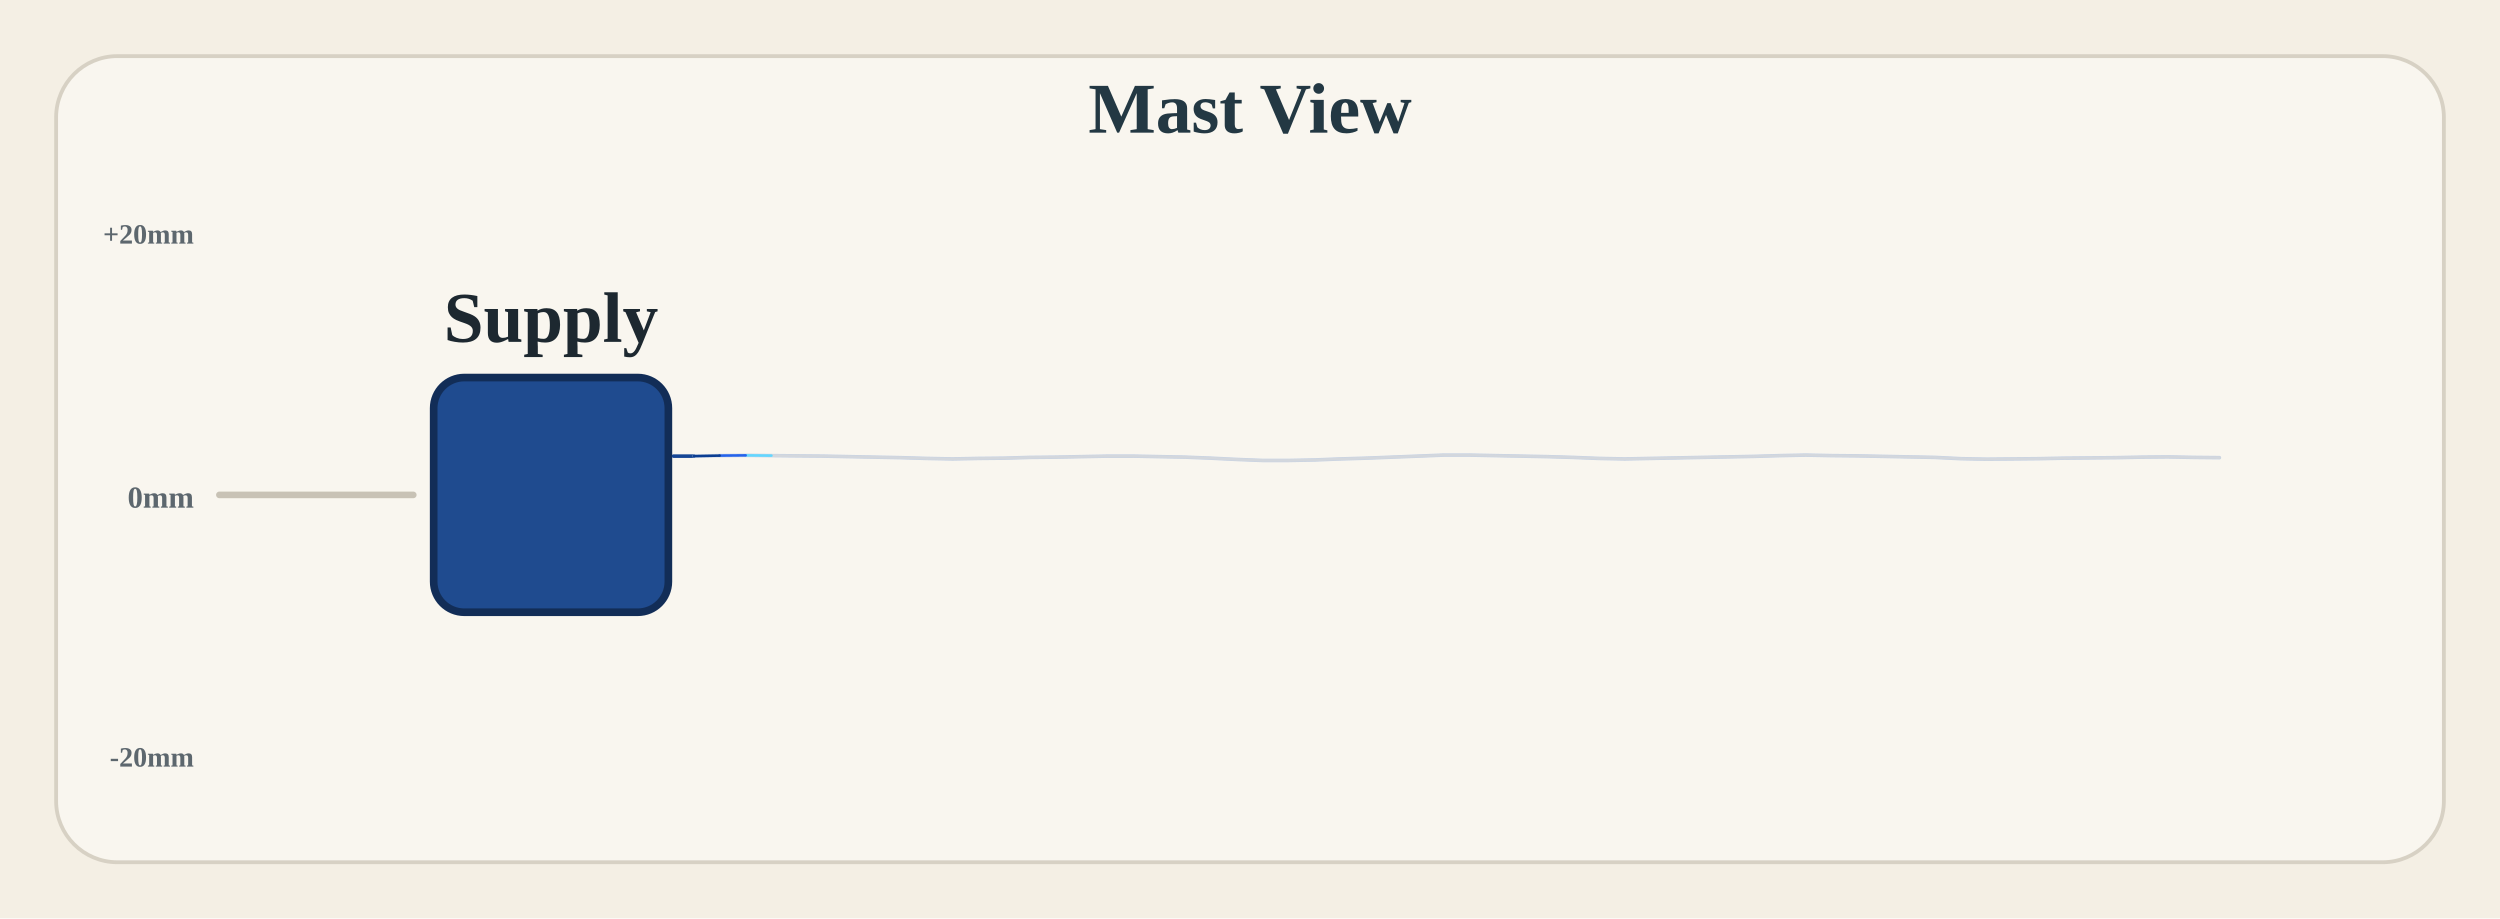
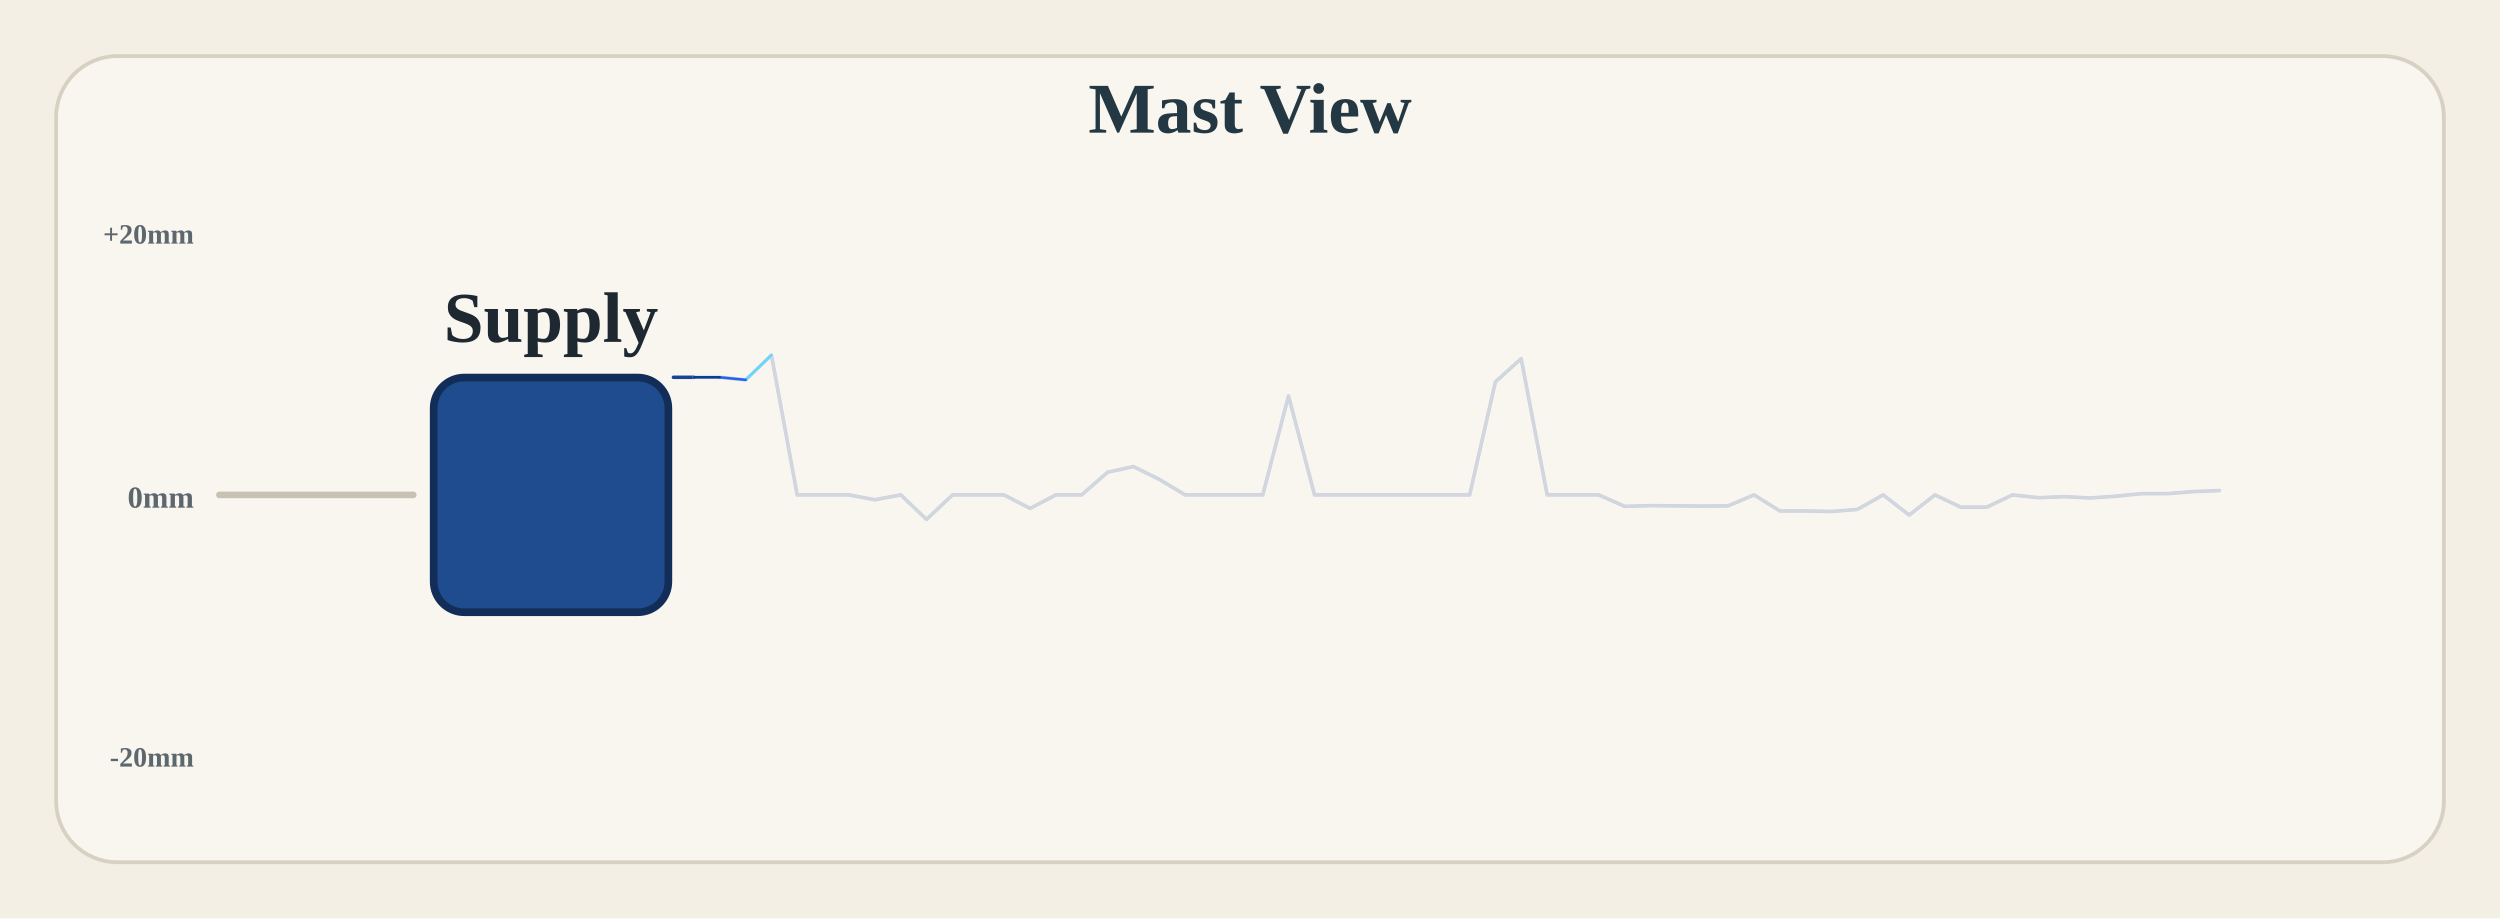
<svg xmlns="http://www.w3.org/2000/svg" width="980" height="360" viewBox="0 0 980 360">
  <rect width="100%" height="100%" fill="#f4efe4" />
  <rect x="22" y="22" width="936" height="316" rx="24" fill="#f9f6ef" stroke="#d7d1c4" stroke-width="1.5" />
  <text x="490.0" y="52.0" text-anchor="middle" font-size="28" font-weight="900" fill="#233843">Mast View</text>
  <rect x="170.0" y="148.0" width="92.0" height="92.0" fill="#1f4b8f" stroke="#122d57" stroke-width="3" rx="12.0" />
  <text x="216.0" y="134.0" text-anchor="middle" font-size="28" font-weight="600" fill="#1d2830">Supply</text>
  <line class="mast-zero-guide" x1="86.0" y1="194.0" x2="162.0" y2="194.0" stroke="#c8c2b5" stroke-width="2.6" stroke-linecap="round" />
  <text x="76.0" y="199.0" text-anchor="end" font-size="12" font-weight="700" fill="#5d676e">0mm</text>
  <text x="76.0" y="95.5" text-anchor="end" font-size="11" font-weight="600" fill="#5d676e">+20mm</text>
  <text x="76.0" y="300.5" text-anchor="end" font-size="11" font-weight="600" fill="#5d676e">-20mm</text>
  <g id="mast-history">
-     <line class="mast-history-lead" x1="264.0" y1="178.8" x2="272.0" y2="178.8" stroke="#0b3d91" stroke-width="1.4" stroke-linecap="round" opacity="0.95" />
-     <polyline class="mast-history-trace" points="272.0,178.8 282.1,178.6 292.3,178.5 302.4,178.6 312.5,178.7 322.7,178.8 332.8,179.0 342.9,179.2 353.1,179.4 363.2,179.7 373.4,179.9 383.5,179.7 393.6,179.6 403.8,179.3 413.9,179.2 424.0,179.0 434.2,178.8 444.3,178.8 454.4,179.0 464.6,179.2 474.7,179.6 484.8,180.1 495.0,180.5 505.1,180.5 515.3,180.3 525.4,179.9 535.5,179.6 545.7,179.2 555.8,178.8 565.9,178.4 576.1,178.4 586.2,178.6 596.3,178.8 606.5,179.0 616.6,179.3 626.7,179.7 636.9,179.9 647.0,179.7 657.2,179.5 667.3,179.3 677.4,179.1 687.6,178.9 697.7,178.6 707.8,178.4 718.0,178.6 728.1,178.7 738.2,178.9 748.4,179.1 758.5,179.3 768.6,179.8 778.8,180.0 788.9,179.9 799.1,179.8 809.2,179.6 819.3,179.5 829.5,179.4 839.6,179.2 849.7,179.1 859.9,179.3 870.0,179.4" fill="none" stroke="#9db4da" stroke-width="1.4" stroke-linecap="round" stroke-linejoin="round" opacity="0.55" />
-     <line class="mast-history-segment" data-recency="older" x1="870.0" y1="179.4" x2="859.9" y2="179.3" stroke="#d3d7dd" stroke-width="1" stroke-linecap="round" />
-     <line class="mast-history-segment" data-recency="older" x1="859.9" y1="179.3" x2="849.7" y2="179.1" stroke="#d3d7dd" stroke-width="1" stroke-linecap="round" />
-     <line class="mast-history-segment" data-recency="older" x1="849.7" y1="179.1" x2="839.6" y2="179.2" stroke="#d3d7dd" stroke-width="1" stroke-linecap="round" />
-     <line class="mast-history-segment" data-recency="older" x1="839.6" y1="179.2" x2="829.5" y2="179.4" stroke="#d3d7dd" stroke-width="1" stroke-linecap="round" />
-     <line class="mast-history-segment" data-recency="older" x1="829.5" y1="179.4" x2="819.3" y2="179.5" stroke="#d3d7dd" stroke-width="1" stroke-linecap="round" />
-     <line class="mast-history-segment" data-recency="older" x1="819.3" y1="179.5" x2="809.2" y2="179.6" stroke="#d3d7dd" stroke-width="1" stroke-linecap="round" />
-     <line class="mast-history-segment" data-recency="older" x1="809.2" y1="179.6" x2="799.1" y2="179.8" stroke="#d3d7dd" stroke-width="1" stroke-linecap="round" />
-     <line class="mast-history-segment" data-recency="older" x1="799.1" y1="179.8" x2="788.9" y2="179.9" stroke="#d3d7dd" stroke-width="1" stroke-linecap="round" />
-     <line class="mast-history-segment" data-recency="older" x1="788.9" y1="179.9" x2="778.8" y2="180.0" stroke="#d3d7dd" stroke-width="1" stroke-linecap="round" />
-     <line class="mast-history-segment" data-recency="older" x1="778.8" y1="180.0" x2="768.6" y2="179.8" stroke="#d3d7dd" stroke-width="1" stroke-linecap="round" />
-     <line class="mast-history-segment" data-recency="older" x1="768.6" y1="179.8" x2="758.5" y2="179.3" stroke="#d3d7dd" stroke-width="1" stroke-linecap="round" />
-     <line class="mast-history-segment" data-recency="older" x1="758.5" y1="179.3" x2="748.4" y2="179.1" stroke="#d3d7dd" stroke-width="1" stroke-linecap="round" />
-     <line class="mast-history-segment" data-recency="older" x1="748.4" y1="179.1" x2="738.2" y2="178.9" stroke="#d3d7dd" stroke-width="1" stroke-linecap="round" />
-     <line class="mast-history-segment" data-recency="older" x1="738.2" y1="178.9" x2="728.1" y2="178.7" stroke="#d3d7dd" stroke-width="1" stroke-linecap="round" />
-     <line class="mast-history-segment" data-recency="older" x1="728.1" y1="178.7" x2="718.0" y2="178.6" stroke="#d3d7dd" stroke-width="1" stroke-linecap="round" />
-     <line class="mast-history-segment" data-recency="older" x1="718.0" y1="178.6" x2="707.8" y2="178.4" stroke="#d3d7dd" stroke-width="1" stroke-linecap="round" />
-     <line class="mast-history-segment" data-recency="older" x1="707.8" y1="178.4" x2="697.7" y2="178.6" stroke="#d3d7dd" stroke-width="1" stroke-linecap="round" />
-     <line class="mast-history-segment" data-recency="older" x1="697.7" y1="178.6" x2="687.6" y2="178.9" stroke="#d3d7dd" stroke-width="1" stroke-linecap="round" />
-     <line class="mast-history-segment" data-recency="older" x1="687.6" y1="178.9" x2="677.4" y2="179.1" stroke="#d3d7dd" stroke-width="1" stroke-linecap="round" />
-     <line class="mast-history-segment" data-recency="older" x1="677.4" y1="179.1" x2="667.3" y2="179.3" stroke="#d3d7dd" stroke-width="1" stroke-linecap="round" />
-     <line class="mast-history-segment" data-recency="older" x1="667.3" y1="179.3" x2="657.2" y2="179.5" stroke="#d3d7dd" stroke-width="1" stroke-linecap="round" />
-     <line class="mast-history-segment" data-recency="older" x1="657.2" y1="179.5" x2="647.0" y2="179.7" stroke="#d3d7dd" stroke-width="1" stroke-linecap="round" />
-     <line class="mast-history-segment" data-recency="older" x1="647.0" y1="179.7" x2="636.9" y2="179.9" stroke="#d3d7dd" stroke-width="1" stroke-linecap="round" />
-     <line class="mast-history-segment" data-recency="older" x1="636.9" y1="179.9" x2="626.7" y2="179.7" stroke="#d3d7dd" stroke-width="1" stroke-linecap="round" />
-     <line class="mast-history-segment" data-recency="older" x1="626.7" y1="179.7" x2="616.6" y2="179.3" stroke="#d3d7dd" stroke-width="1" stroke-linecap="round" />
-     <line class="mast-history-segment" data-recency="older" x1="616.6" y1="179.3" x2="606.5" y2="179.0" stroke="#d3d7dd" stroke-width="1" stroke-linecap="round" />
-     <line class="mast-history-segment" data-recency="older" x1="606.5" y1="179.0" x2="596.3" y2="178.8" stroke="#d3d7dd" stroke-width="1" stroke-linecap="round" />
-     <line class="mast-history-segment" data-recency="older" x1="596.3" y1="178.8" x2="586.2" y2="178.6" stroke="#d3d7dd" stroke-width="1" stroke-linecap="round" />
-     <line class="mast-history-segment" data-recency="older" x1="586.2" y1="178.6" x2="576.1" y2="178.4" stroke="#d3d7dd" stroke-width="1" stroke-linecap="round" />
-     <line class="mast-history-segment" data-recency="older" x1="576.1" y1="178.4" x2="565.9" y2="178.4" stroke="#d3d7dd" stroke-width="1" stroke-linecap="round" />
-     <line class="mast-history-segment" data-recency="older" x1="565.9" y1="178.4" x2="555.8" y2="178.8" stroke="#d3d7dd" stroke-width="1" stroke-linecap="round" />
-     <line class="mast-history-segment" data-recency="older" x1="555.8" y1="178.8" x2="545.7" y2="179.2" stroke="#d3d7dd" stroke-width="1" stroke-linecap="round" />
-     <line class="mast-history-segment" data-recency="older" x1="545.7" y1="179.2" x2="535.5" y2="179.6" stroke="#d3d7dd" stroke-width="1" stroke-linecap="round" />
-     <line class="mast-history-segment" data-recency="older" x1="535.5" y1="179.6" x2="525.4" y2="179.9" stroke="#d3d7dd" stroke-width="1" stroke-linecap="round" />
-     <line class="mast-history-segment" data-recency="older" x1="525.4" y1="179.9" x2="515.3" y2="180.3" stroke="#d3d7dd" stroke-width="1" stroke-linecap="round" />
-     <line class="mast-history-segment" data-recency="older" x1="515.3" y1="180.3" x2="505.1" y2="180.5" stroke="#d3d7dd" stroke-width="1" stroke-linecap="round" />
-     <line class="mast-history-segment" data-recency="older" x1="505.1" y1="180.5" x2="495.0" y2="180.5" stroke="#d3d7dd" stroke-width="1" stroke-linecap="round" />
-     <line class="mast-history-segment" data-recency="older" x1="495.0" y1="180.5" x2="484.8" y2="180.1" stroke="#d3d7dd" stroke-width="1" stroke-linecap="round" />
-     <line class="mast-history-segment" data-recency="older" x1="484.8" y1="180.1" x2="474.7" y2="179.6" stroke="#d3d7dd" stroke-width="1" stroke-linecap="round" />
-     <line class="mast-history-segment" data-recency="older" x1="474.7" y1="179.6" x2="464.6" y2="179.2" stroke="#d3d7dd" stroke-width="1" stroke-linecap="round" />
-     <line class="mast-history-segment" data-recency="older" x1="464.6" y1="179.2" x2="454.4" y2="179.0" stroke="#d3d7dd" stroke-width="1" stroke-linecap="round" />
-     <line class="mast-history-segment" data-recency="older" x1="454.4" y1="179.0" x2="444.3" y2="178.8" stroke="#d3d7dd" stroke-width="1" stroke-linecap="round" />
-     <line class="mast-history-segment" data-recency="older" x1="444.3" y1="178.8" x2="434.2" y2="178.8" stroke="#d3d7dd" stroke-width="1" stroke-linecap="round" />
-     <line class="mast-history-segment" data-recency="older" x1="434.2" y1="178.8" x2="424.0" y2="179.0" stroke="#d3d7dd" stroke-width="1" stroke-linecap="round" />
-     <line class="mast-history-segment" data-recency="older" x1="424.0" y1="179.0" x2="413.9" y2="179.2" stroke="#d3d7dd" stroke-width="1" stroke-linecap="round" />
-     <line class="mast-history-segment" data-recency="older" x1="413.9" y1="179.2" x2="403.8" y2="179.3" stroke="#d3d7dd" stroke-width="1" stroke-linecap="round" />
-     <line class="mast-history-segment" data-recency="older" x1="403.8" y1="179.3" x2="393.6" y2="179.6" stroke="#d3d7dd" stroke-width="1" stroke-linecap="round" />
-     <line class="mast-history-segment" data-recency="older" x1="393.6" y1="179.6" x2="383.5" y2="179.7" stroke="#d3d7dd" stroke-width="1" stroke-linecap="round" />
-     <line class="mast-history-segment" data-recency="older" x1="383.5" y1="179.7" x2="373.4" y2="179.9" stroke="#d3d7dd" stroke-width="1" stroke-linecap="round" />
-     <line class="mast-history-segment" data-recency="older" x1="373.4" y1="179.9" x2="363.2" y2="179.7" stroke="#d3d7dd" stroke-width="1" stroke-linecap="round" />
-     <line class="mast-history-segment" data-recency="older" x1="363.2" y1="179.7" x2="353.1" y2="179.4" stroke="#d3d7dd" stroke-width="1" stroke-linecap="round" />
-     <line class="mast-history-segment" data-recency="older" x1="353.1" y1="179.4" x2="342.9" y2="179.2" stroke="#d3d7dd" stroke-width="1" stroke-linecap="round" />
-     <line class="mast-history-segment" data-recency="older" x1="342.9" y1="179.2" x2="332.8" y2="179.0" stroke="#d3d7dd" stroke-width="1" stroke-linecap="round" />
-     <line class="mast-history-segment" data-recency="older" x1="332.8" y1="179.0" x2="322.7" y2="178.8" stroke="#d3d7dd" stroke-width="1" stroke-linecap="round" />
-     <line class="mast-history-segment" data-recency="older" x1="322.7" y1="178.8" x2="312.5" y2="178.7" stroke="#d3d7dd" stroke-width="1" stroke-linecap="round" />
-     <line class="mast-history-segment" data-recency="older" x1="312.5" y1="178.7" x2="302.4" y2="178.6" stroke="#d3d7dd" stroke-width="1" stroke-linecap="round" />
-     <line class="mast-history-segment" data-recency="n-2" x1="302.4" y1="178.6" x2="292.3" y2="178.5" stroke="#63d7ff" stroke-width="1" stroke-linecap="round" />
-     <line class="mast-history-segment" data-recency="n-1" x1="292.3" y1="178.5" x2="282.1" y2="178.6" stroke="#2563eb" stroke-width="1" stroke-linecap="round" />
-     <line class="mast-history-segment" data-recency="current" x1="282.1" y1="178.6" x2="272.0" y2="178.8" stroke="#0b3d91" stroke-width="1" stroke-linecap="round" />
+     <line class="mast-history-lead" x1="264.0" y1="147.9" x2="272.0" y2="147.9" stroke="#0b3d91" stroke-width="1.4" stroke-linecap="round" opacity="0.95" />
+     <polyline class="mast-history-trace" points="272.0,147.9 282.1,147.9 292.3,148.9 302.4,139.2 312.5,194.0 322.7,194.0 332.8,194.0 342.9,195.9 353.1,194.0 363.2,203.6 373.4,194.0 383.5,194.0 393.6,194.0 403.8,199.3 413.9,194.0 424.0,194.0 434.2,185.1 444.3,182.9 454.4,187.9 464.6,194.0 474.7,194.0 484.8,194.0 495.0,194.0 505.1,155.2 515.3,194.0 525.4,194.0 535.5,194.0 545.7,194.0 555.8,194.0 565.9,194.0 576.1,194.0 586.2,149.7 596.3,140.6 606.5,194.0 616.6,194.0 626.7,194.0 636.9,198.5 647.0,198.2 657.2,198.3 667.3,198.4 677.4,198.3 687.6,194.0 697.7,200.3 707.8,200.3 718.0,200.5 728.1,199.7 738.2,194.0 748.4,201.9 758.5,194.0 768.6,198.8 778.8,198.8 788.9,194.0 799.1,195.1 809.2,194.7 819.3,195.2 829.5,194.5 839.6,193.5 849.7,193.5 859.9,192.7 870.0,192.3" fill="none" stroke="#9db4da" stroke-width="1.4" stroke-linecap="round" stroke-linejoin="round" opacity="0.55" />
+     <line class="mast-history-segment" data-recency="older" x1="870.0" y1="192.3" x2="859.9" y2="192.7" stroke="#d3d7dd" stroke-width="1" stroke-linecap="round" />
+     <line class="mast-history-segment" data-recency="older" x1="859.9" y1="192.7" x2="849.7" y2="193.5" stroke="#d3d7dd" stroke-width="1" stroke-linecap="round" />
+     <line class="mast-history-segment" data-recency="older" x1="849.7" y1="193.5" x2="839.6" y2="193.5" stroke="#d3d7dd" stroke-width="1" stroke-linecap="round" />
+     <line class="mast-history-segment" data-recency="older" x1="839.6" y1="193.5" x2="829.5" y2="194.5" stroke="#d3d7dd" stroke-width="1" stroke-linecap="round" />
+     <line class="mast-history-segment" data-recency="older" x1="829.5" y1="194.5" x2="819.3" y2="195.2" stroke="#d3d7dd" stroke-width="1" stroke-linecap="round" />
+     <line class="mast-history-segment" data-recency="older" x1="819.3" y1="195.2" x2="809.2" y2="194.7" stroke="#d3d7dd" stroke-width="1" stroke-linecap="round" />
+     <line class="mast-history-segment" data-recency="older" x1="809.2" y1="194.7" x2="799.1" y2="195.1" stroke="#d3d7dd" stroke-width="1" stroke-linecap="round" />
+     <line class="mast-history-segment" data-recency="older" x1="799.1" y1="195.1" x2="788.9" y2="194.0" stroke="#d3d7dd" stroke-width="1" stroke-linecap="round" />
+     <line class="mast-history-segment" data-recency="older" x1="788.9" y1="194.0" x2="778.8" y2="198.8" stroke="#d3d7dd" stroke-width="1" stroke-linecap="round" />
+     <line class="mast-history-segment" data-recency="older" x1="778.8" y1="198.8" x2="768.6" y2="198.8" stroke="#d3d7dd" stroke-width="1" stroke-linecap="round" />
+     <line class="mast-history-segment" data-recency="older" x1="768.6" y1="198.8" x2="758.5" y2="194.0" stroke="#d3d7dd" stroke-width="1" stroke-linecap="round" />
+     <line class="mast-history-segment" data-recency="older" x1="758.5" y1="194.0" x2="748.4" y2="201.9" stroke="#d3d7dd" stroke-width="1" stroke-linecap="round" />
+     <line class="mast-history-segment" data-recency="older" x1="748.4" y1="201.9" x2="738.2" y2="194.0" stroke="#d3d7dd" stroke-width="1" stroke-linecap="round" />
+     <line class="mast-history-segment" data-recency="older" x1="738.2" y1="194.0" x2="728.1" y2="199.7" stroke="#d3d7dd" stroke-width="1" stroke-linecap="round" />
+     <line class="mast-history-segment" data-recency="older" x1="728.1" y1="199.7" x2="718.0" y2="200.5" stroke="#d3d7dd" stroke-width="1" stroke-linecap="round" />
+     <line class="mast-history-segment" data-recency="older" x1="718.0" y1="200.5" x2="707.8" y2="200.3" stroke="#d3d7dd" stroke-width="1" stroke-linecap="round" />
+     <line class="mast-history-segment" data-recency="older" x1="707.8" y1="200.3" x2="697.7" y2="200.3" stroke="#d3d7dd" stroke-width="1" stroke-linecap="round" />
+     <line class="mast-history-segment" data-recency="older" x1="697.7" y1="200.3" x2="687.6" y2="194.0" stroke="#d3d7dd" stroke-width="1" stroke-linecap="round" />
+     <line class="mast-history-segment" data-recency="older" x1="687.6" y1="194.0" x2="677.4" y2="198.3" stroke="#d3d7dd" stroke-width="1" stroke-linecap="round" />
+     <line class="mast-history-segment" data-recency="older" x1="677.4" y1="198.3" x2="667.3" y2="198.4" stroke="#d3d7dd" stroke-width="1" stroke-linecap="round" />
+     <line class="mast-history-segment" data-recency="older" x1="667.3" y1="198.4" x2="657.2" y2="198.3" stroke="#d3d7dd" stroke-width="1" stroke-linecap="round" />
+     <line class="mast-history-segment" data-recency="older" x1="657.2" y1="198.3" x2="647.0" y2="198.2" stroke="#d3d7dd" stroke-width="1" stroke-linecap="round" />
+     <line class="mast-history-segment" data-recency="older" x1="647.0" y1="198.2" x2="636.9" y2="198.5" stroke="#d3d7dd" stroke-width="1" stroke-linecap="round" />
+     <line class="mast-history-segment" data-recency="older" x1="636.9" y1="198.5" x2="626.7" y2="194.0" stroke="#d3d7dd" stroke-width="1" stroke-linecap="round" />
+     <line class="mast-history-segment" data-recency="older" x1="626.7" y1="194.0" x2="616.6" y2="194.0" stroke="#d3d7dd" stroke-width="1" stroke-linecap="round" />
+     <line class="mast-history-segment" data-recency="older" x1="616.6" y1="194.0" x2="606.5" y2="194.0" stroke="#d3d7dd" stroke-width="1" stroke-linecap="round" />
+     <line class="mast-history-segment" data-recency="older" x1="606.5" y1="194.0" x2="596.3" y2="140.6" stroke="#d3d7dd" stroke-width="1" stroke-linecap="round" />
+     <line class="mast-history-segment" data-recency="older" x1="596.3" y1="140.6" x2="586.2" y2="149.7" stroke="#d3d7dd" stroke-width="1" stroke-linecap="round" />
+     <line class="mast-history-segment" data-recency="older" x1="586.2" y1="149.7" x2="576.1" y2="194.0" stroke="#d3d7dd" stroke-width="1" stroke-linecap="round" />
+     <line class="mast-history-segment" data-recency="older" x1="576.1" y1="194.0" x2="565.9" y2="194.0" stroke="#d3d7dd" stroke-width="1" stroke-linecap="round" />
+     <line class="mast-history-segment" data-recency="older" x1="565.9" y1="194.0" x2="555.8" y2="194.0" stroke="#d3d7dd" stroke-width="1" stroke-linecap="round" />
+     <line class="mast-history-segment" data-recency="older" x1="555.8" y1="194.0" x2="545.7" y2="194.0" stroke="#d3d7dd" stroke-width="1" stroke-linecap="round" />
+     <line class="mast-history-segment" data-recency="older" x1="545.7" y1="194.0" x2="535.5" y2="194.0" stroke="#d3d7dd" stroke-width="1" stroke-linecap="round" />
+     <line class="mast-history-segment" data-recency="older" x1="535.5" y1="194.0" x2="525.4" y2="194.0" stroke="#d3d7dd" stroke-width="1" stroke-linecap="round" />
+     <line class="mast-history-segment" data-recency="older" x1="525.4" y1="194.0" x2="515.3" y2="194.0" stroke="#d3d7dd" stroke-width="1" stroke-linecap="round" />
+     <line class="mast-history-segment" data-recency="older" x1="515.3" y1="194.0" x2="505.1" y2="155.2" stroke="#d3d7dd" stroke-width="1" stroke-linecap="round" />
+     <line class="mast-history-segment" data-recency="older" x1="505.1" y1="155.2" x2="495.0" y2="194.0" stroke="#d3d7dd" stroke-width="1" stroke-linecap="round" />
+     <line class="mast-history-segment" data-recency="older" x1="495.0" y1="194.0" x2="484.8" y2="194.0" stroke="#d3d7dd" stroke-width="1" stroke-linecap="round" />
+     <line class="mast-history-segment" data-recency="older" x1="484.8" y1="194.0" x2="474.7" y2="194.0" stroke="#d3d7dd" stroke-width="1" stroke-linecap="round" />
+     <line class="mast-history-segment" data-recency="older" x1="474.7" y1="194.0" x2="464.6" y2="194.0" stroke="#d3d7dd" stroke-width="1" stroke-linecap="round" />
+     <line class="mast-history-segment" data-recency="older" x1="464.6" y1="194.0" x2="454.4" y2="187.9" stroke="#d3d7dd" stroke-width="1" stroke-linecap="round" />
+     <line class="mast-history-segment" data-recency="older" x1="454.4" y1="187.9" x2="444.3" y2="182.9" stroke="#d3d7dd" stroke-width="1" stroke-linecap="round" />
+     <line class="mast-history-segment" data-recency="older" x1="444.3" y1="182.9" x2="434.2" y2="185.1" stroke="#d3d7dd" stroke-width="1" stroke-linecap="round" />
+     <line class="mast-history-segment" data-recency="older" x1="434.2" y1="185.1" x2="424.0" y2="194.0" stroke="#d3d7dd" stroke-width="1" stroke-linecap="round" />
+     <line class="mast-history-segment" data-recency="older" x1="424.0" y1="194.0" x2="413.9" y2="194.0" stroke="#d3d7dd" stroke-width="1" stroke-linecap="round" />
+     <line class="mast-history-segment" data-recency="older" x1="413.9" y1="194.0" x2="403.8" y2="199.3" stroke="#d3d7dd" stroke-width="1" stroke-linecap="round" />
+     <line class="mast-history-segment" data-recency="older" x1="403.8" y1="199.3" x2="393.6" y2="194.0" stroke="#d3d7dd" stroke-width="1" stroke-linecap="round" />
+     <line class="mast-history-segment" data-recency="older" x1="393.6" y1="194.0" x2="383.5" y2="194.0" stroke="#d3d7dd" stroke-width="1" stroke-linecap="round" />
+     <line class="mast-history-segment" data-recency="older" x1="383.5" y1="194.0" x2="373.4" y2="194.0" stroke="#d3d7dd" stroke-width="1" stroke-linecap="round" />
+     <line class="mast-history-segment" data-recency="older" x1="373.4" y1="194.0" x2="363.2" y2="203.6" stroke="#d3d7dd" stroke-width="1" stroke-linecap="round" />
+     <line class="mast-history-segment" data-recency="older" x1="363.2" y1="203.6" x2="353.1" y2="194.0" stroke="#d3d7dd" stroke-width="1" stroke-linecap="round" />
+     <line class="mast-history-segment" data-recency="older" x1="353.1" y1="194.0" x2="342.9" y2="195.9" stroke="#d3d7dd" stroke-width="1" stroke-linecap="round" />
+     <line class="mast-history-segment" data-recency="older" x1="342.9" y1="195.9" x2="332.8" y2="194.0" stroke="#d3d7dd" stroke-width="1" stroke-linecap="round" />
+     <line class="mast-history-segment" data-recency="older" x1="332.8" y1="194.0" x2="322.7" y2="194.0" stroke="#d3d7dd" stroke-width="1" stroke-linecap="round" />
+     <line class="mast-history-segment" data-recency="older" x1="322.7" y1="194.0" x2="312.5" y2="194.0" stroke="#d3d7dd" stroke-width="1" stroke-linecap="round" />
+     <line class="mast-history-segment" data-recency="older" x1="312.5" y1="194.0" x2="302.4" y2="139.2" stroke="#d3d7dd" stroke-width="1" stroke-linecap="round" />
+     <line class="mast-history-segment" data-recency="n-2" x1="302.4" y1="139.2" x2="292.3" y2="148.9" stroke="#63d7ff" stroke-width="1" stroke-linecap="round" />
+     <line class="mast-history-segment" data-recency="n-1" x1="292.3" y1="148.9" x2="282.1" y2="147.9" stroke="#2563eb" stroke-width="1" stroke-linecap="round" />
+     <line class="mast-history-segment" data-recency="current" x1="282.1" y1="147.9" x2="272.0" y2="147.9" stroke="#0b3d91" stroke-width="1" stroke-linecap="round" />
  </g>
</svg>
